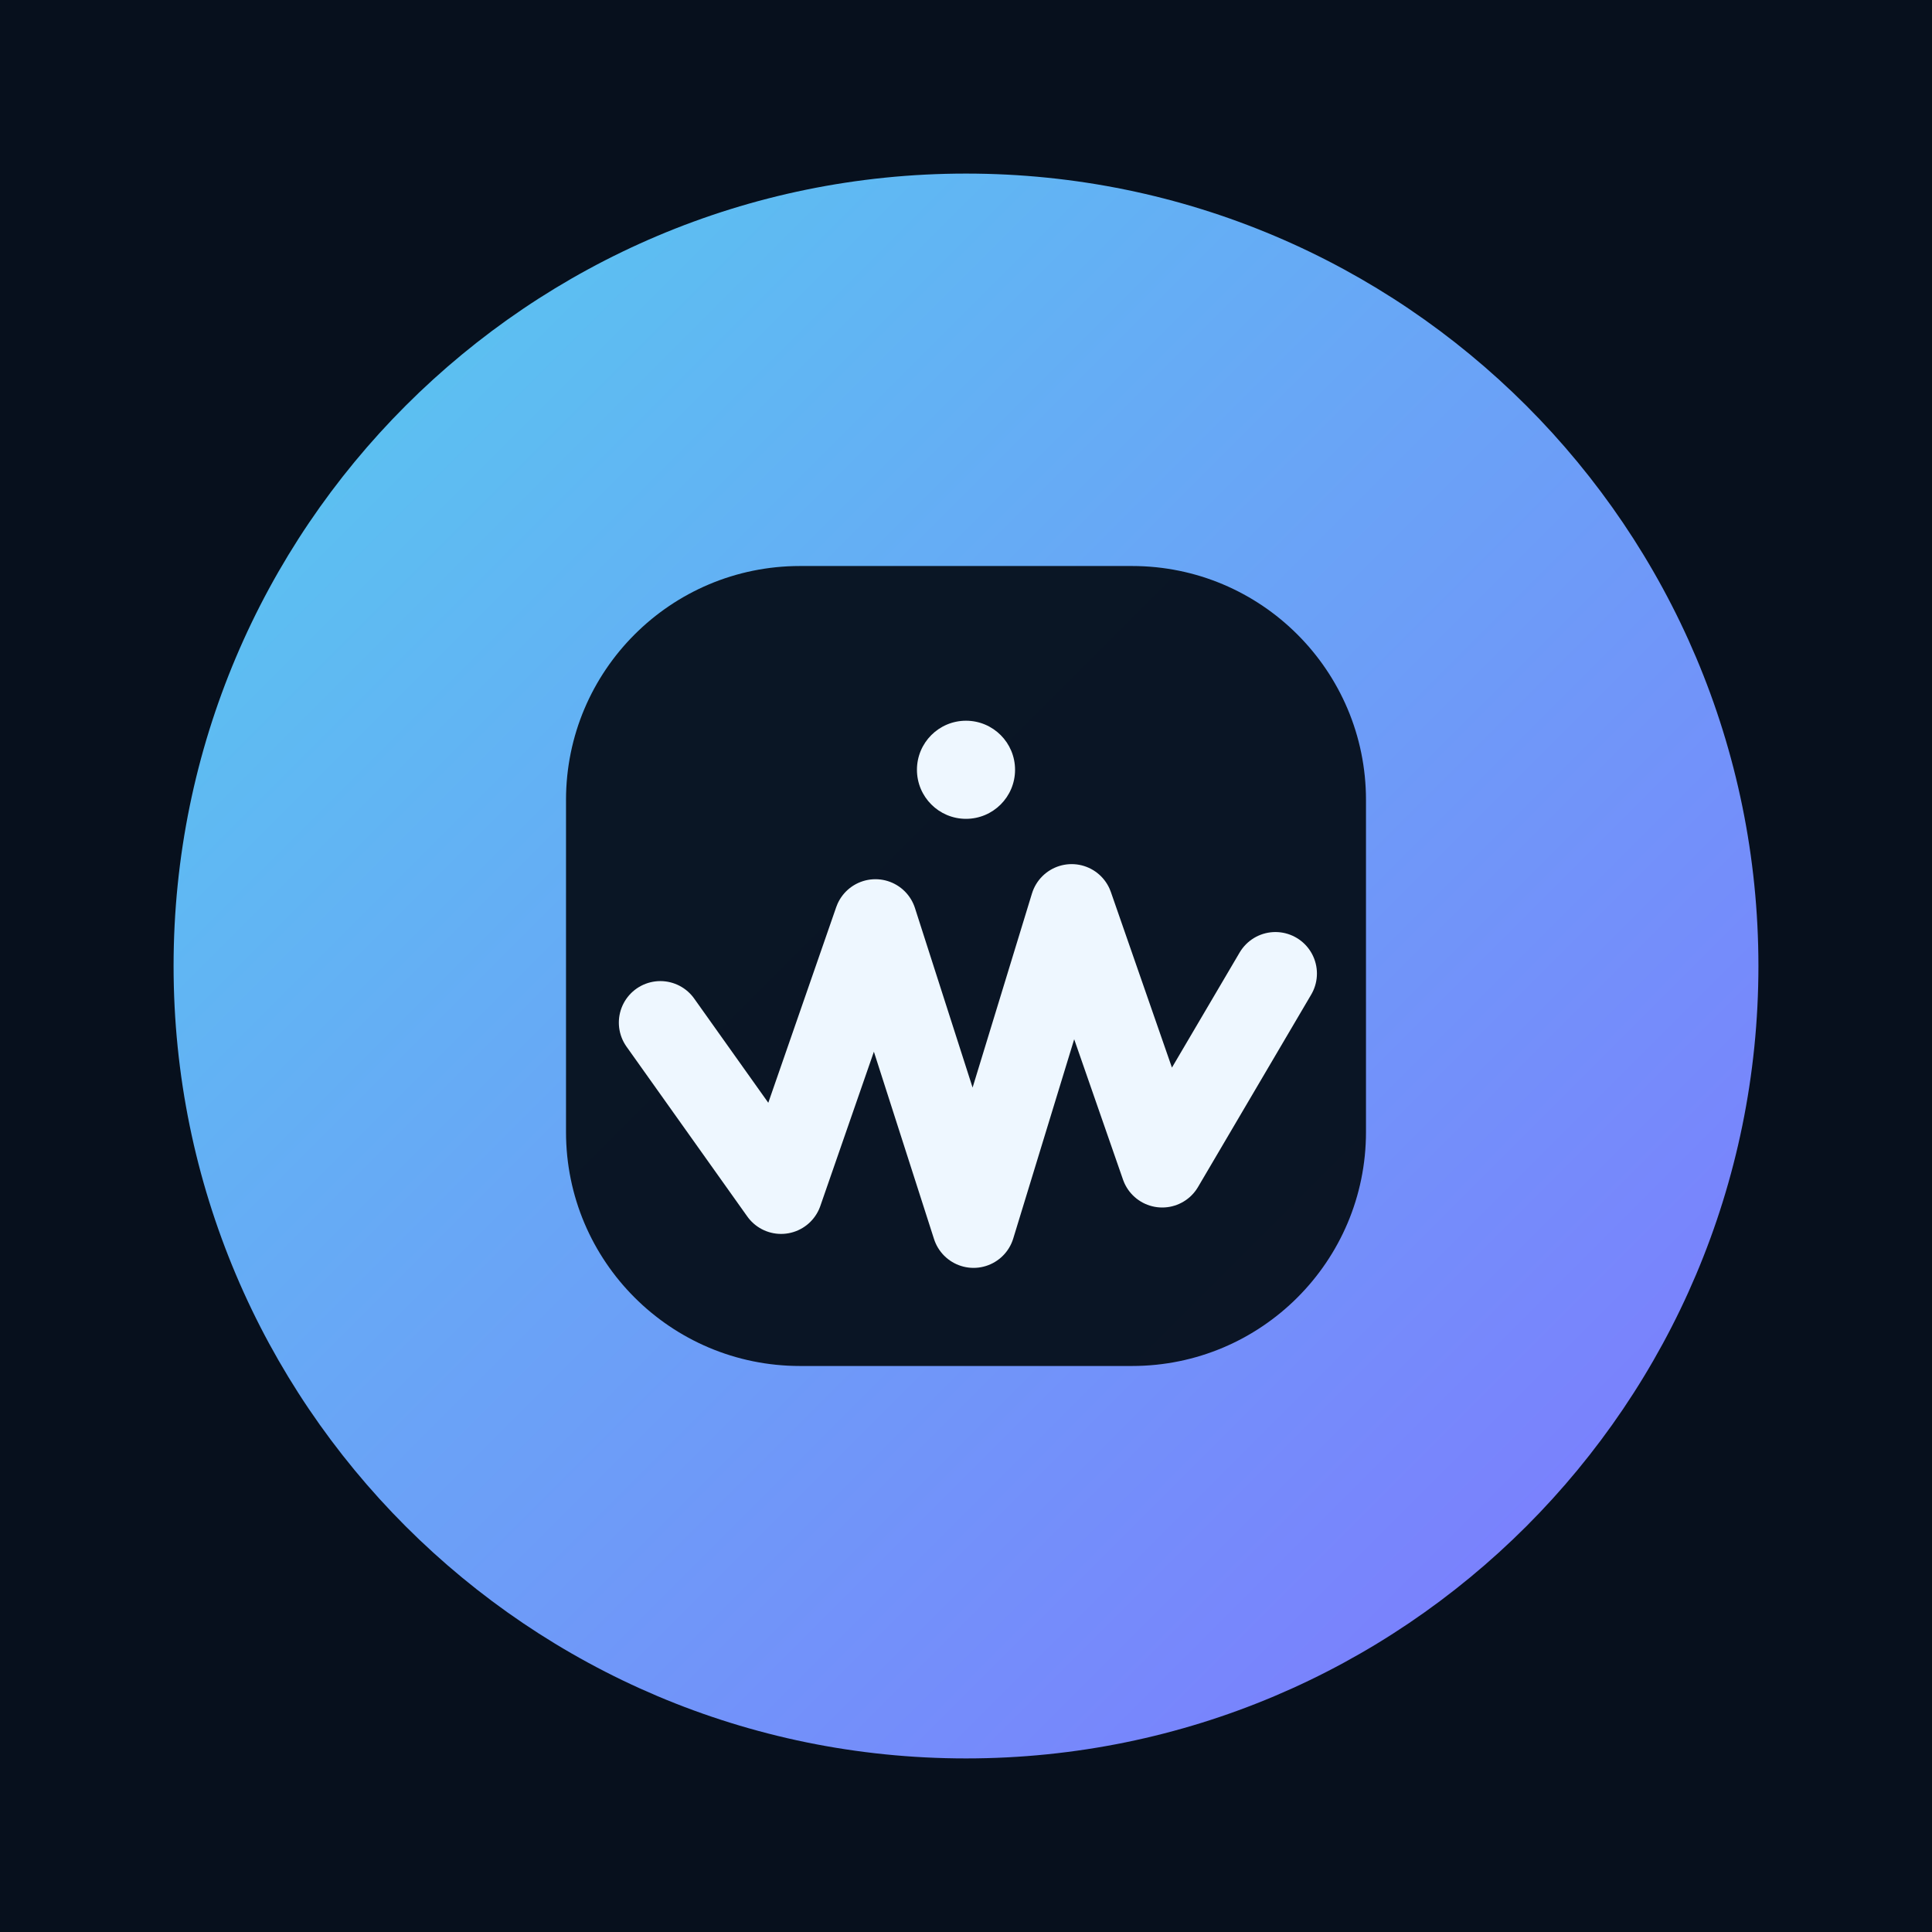
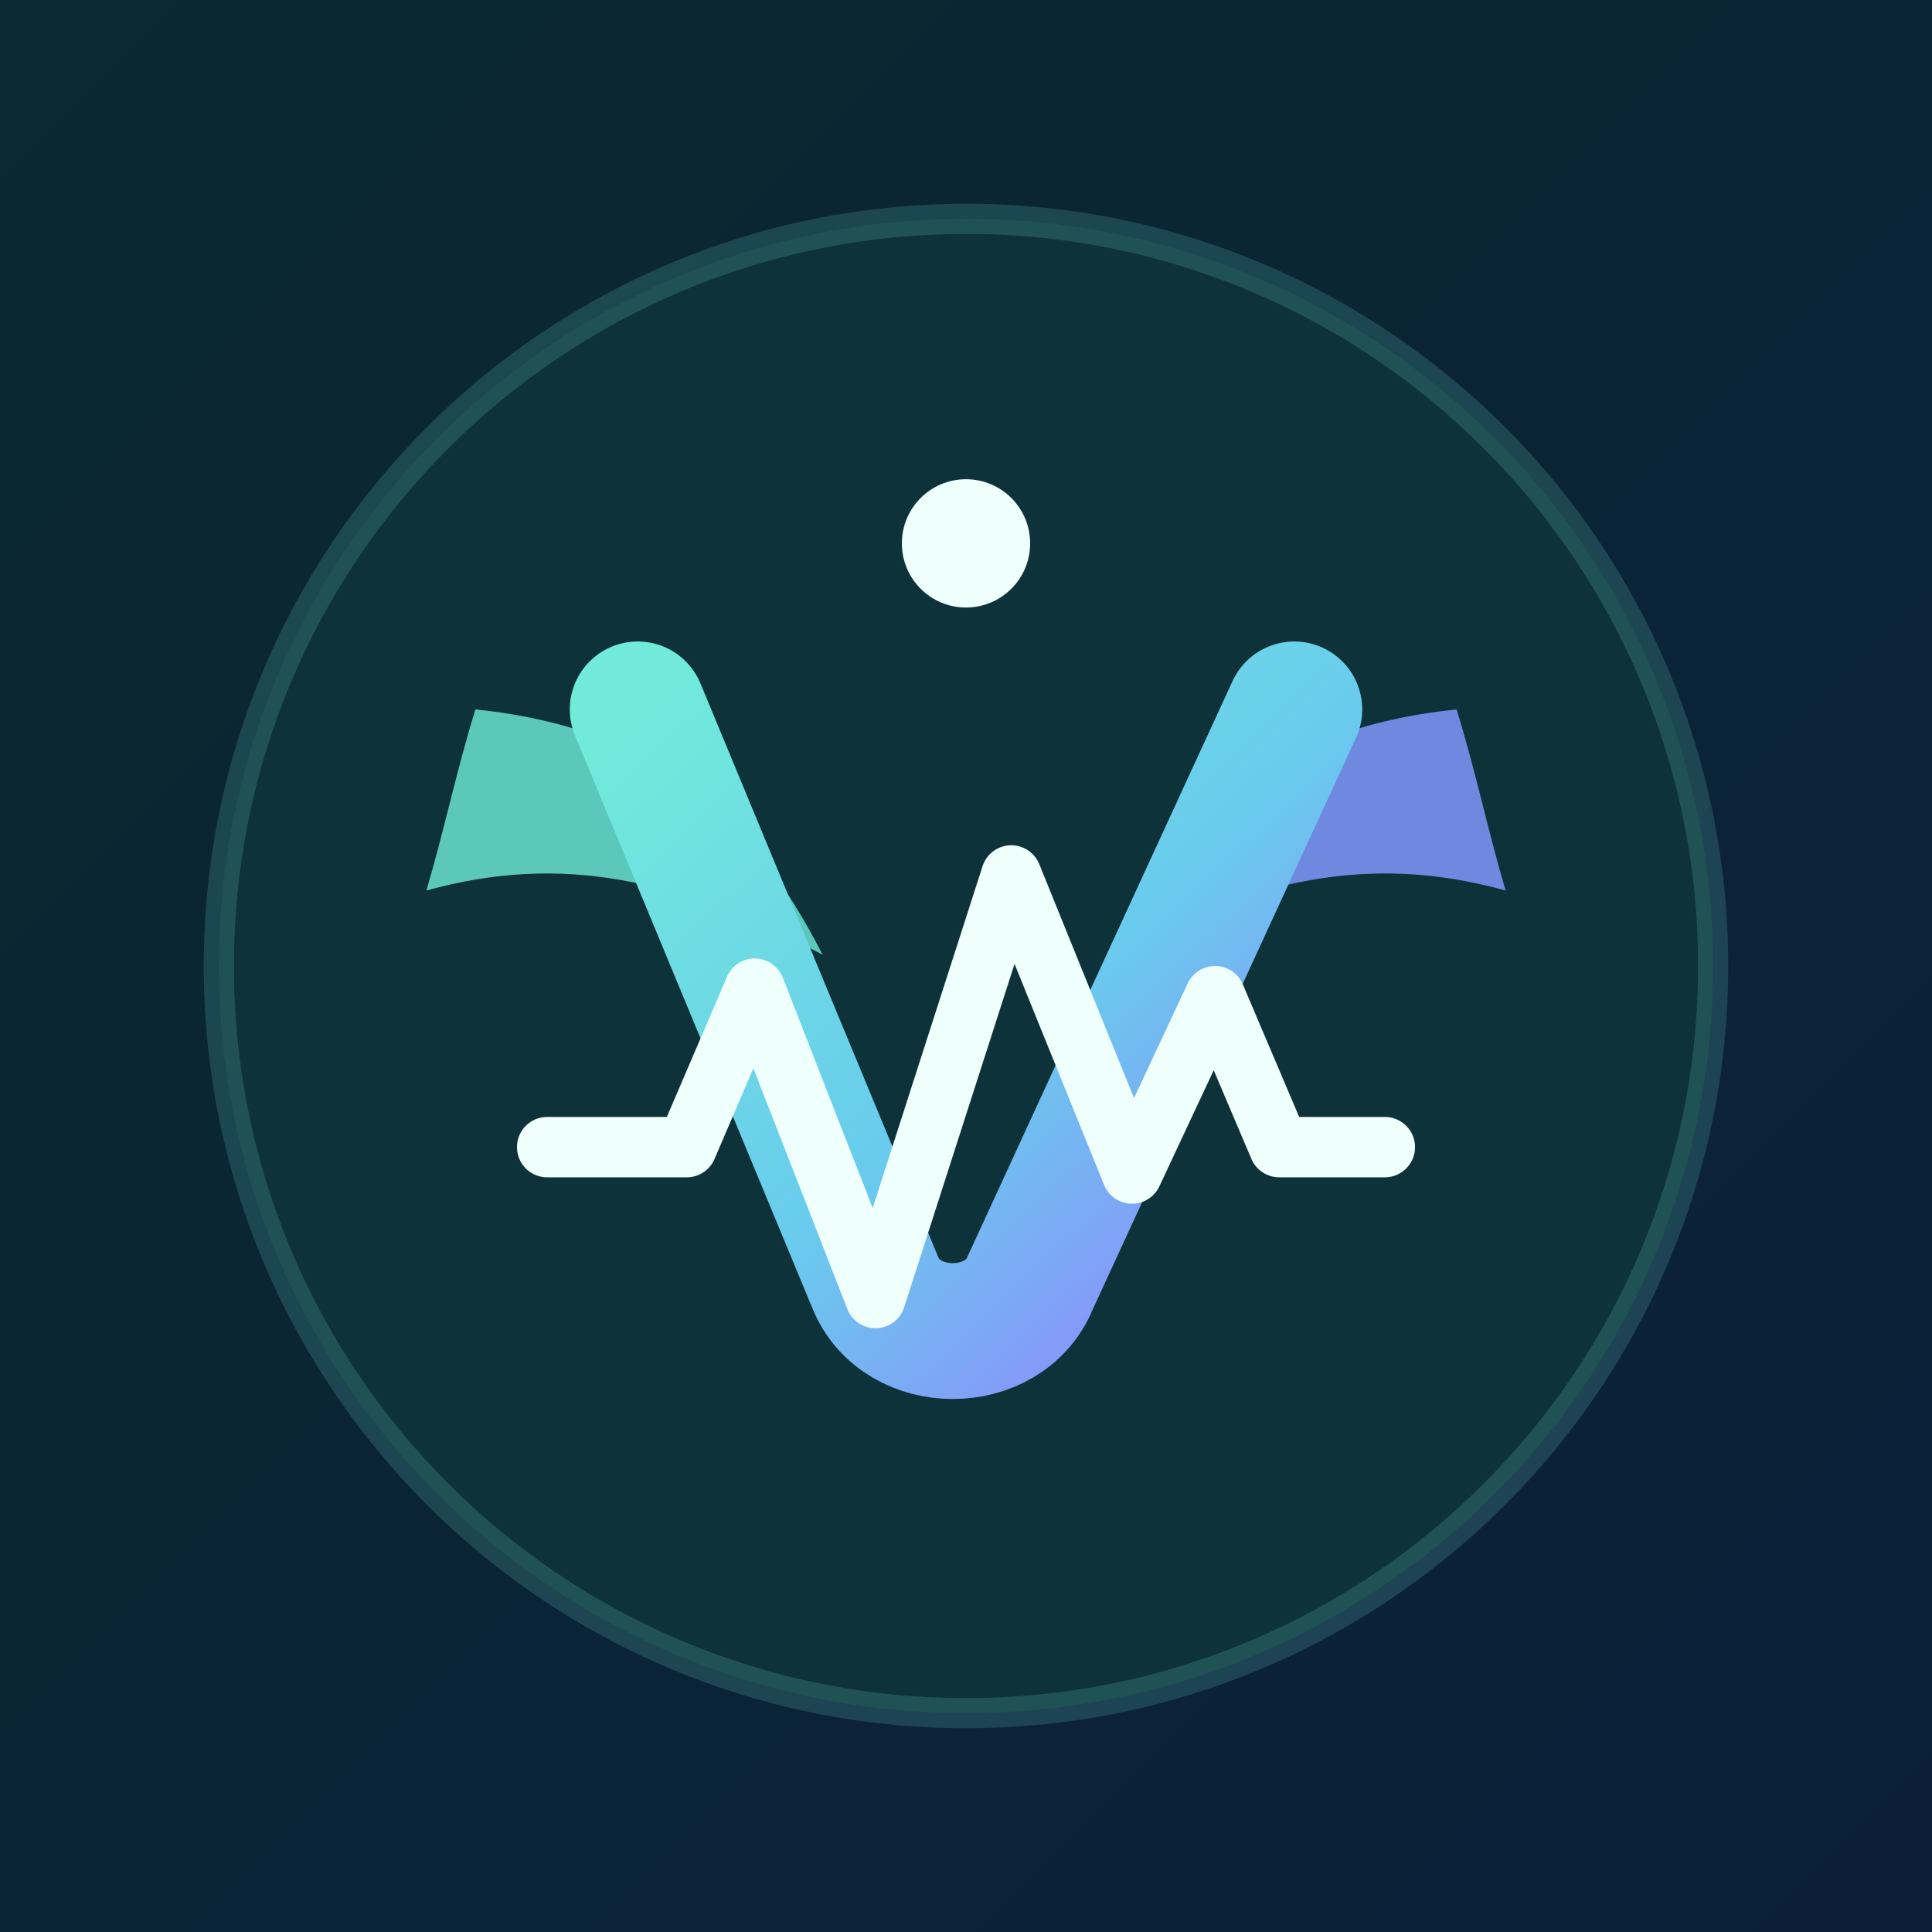
<svg xmlns="http://www.w3.org/2000/svg" viewBox="0 0 512 512">
  <defs>
-     <linearGradient id="g" x1="0" y1="0" x2="1" y2="1">
-       <stop offset="0" stop-color="#56ccef" />
-       <stop offset="1" stop-color="#8075ff" />
+     <linearGradient id="bg" x1="0" y1="0" x2="1" y2="1">
+       <stop offset="0" stop-color="#0a2930" />
+       <stop offset="1" stop-color="#0b1f3a" />
+     </linearGradient>
+     <linearGradient id="a" x1="0" y1="0" x2="1" y2="1">
+       <stop offset="0" stop-color="#71eadb" />
+       <stop offset=".55" stop-color="#69cbed" />
+       <stop offset="1" stop-color="#947fff" />
    </linearGradient>
  </defs>
-   <rect width="512" height="512" fill="#07101d" />
-   <circle cx="256" cy="256" r="210" fill="url(#g)" />
-   <rect x="150" y="150" width="212" height="212" rx="62" fill="#07101d" fill-opacity=".96" />
-   <path d="M175 271 L207 316 L232 244 L258 325 L284 240 L308 309 L338 258" fill="none" stroke="#eef7ff" stroke-width="22" stroke-linecap="round" stroke-linejoin="round" />
-   <circle cx="256" cy="204" r="13" fill="#eef7ff" />
+   <rect width="512" height="512" fill="url(#bg)" />
+   <circle cx="256" cy="256" r="198" fill="#0d3239" stroke="#6fe0d5" stroke-opacity=".18" stroke-width="8" />
+   <path d="M126 188c48 5 73 28 92 65-38-20-69-27-105-17 5-17 8-32 13-48Z" fill="#65dccc" opacity=".88" />
+   <path d="M386 188c-48 5-73 28-92 65 38-20 69-27 105-17-5-17-8-32-13-48Z" fill="#7a95f5" opacity=".88" />
+   <path d="M169 188 232 340c7 17 34 17 41 0l70-152" fill="none" stroke="url(#a)" stroke-width="36" stroke-linecap="round" stroke-linejoin="round" />
+   <path d="M145 304h37l18-42 32 82 36-112 32 79 22-47 17 40h28" fill="none" stroke="#effffc" stroke-width="16" stroke-linecap="round" stroke-linejoin="round" />
+   <circle cx="256" cy="144" r="17" fill="#effffc" />
</svg>
